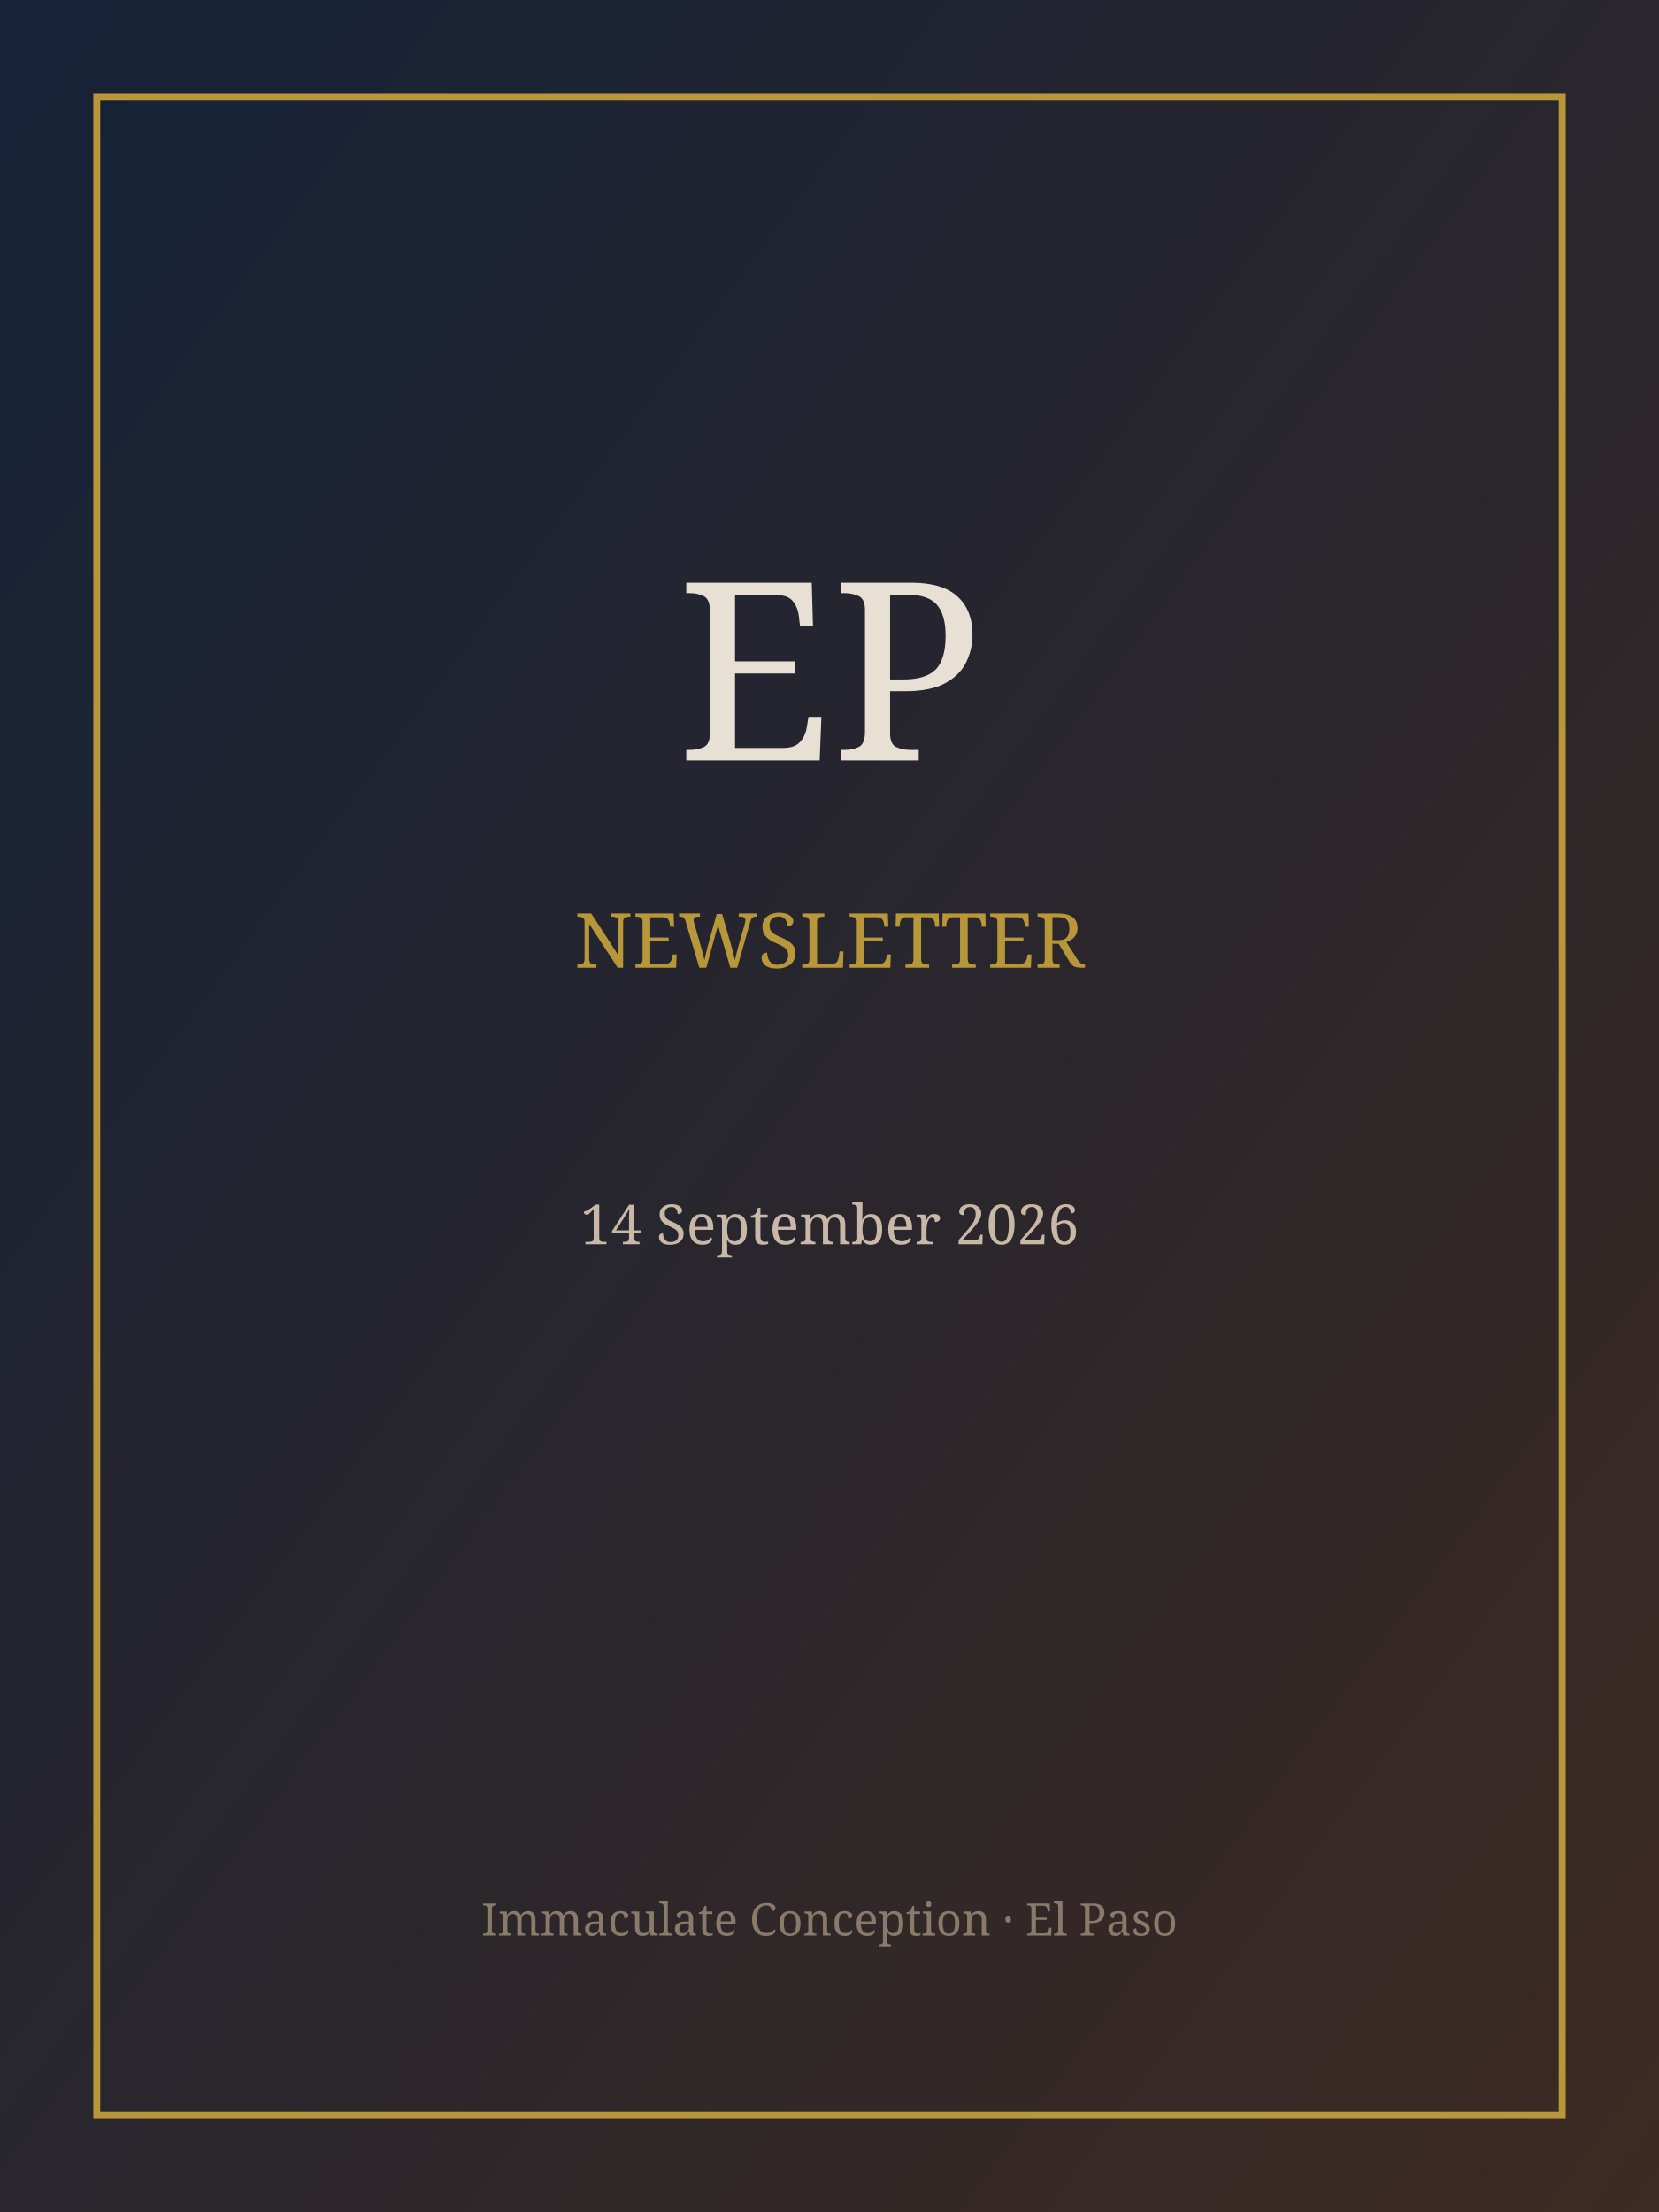
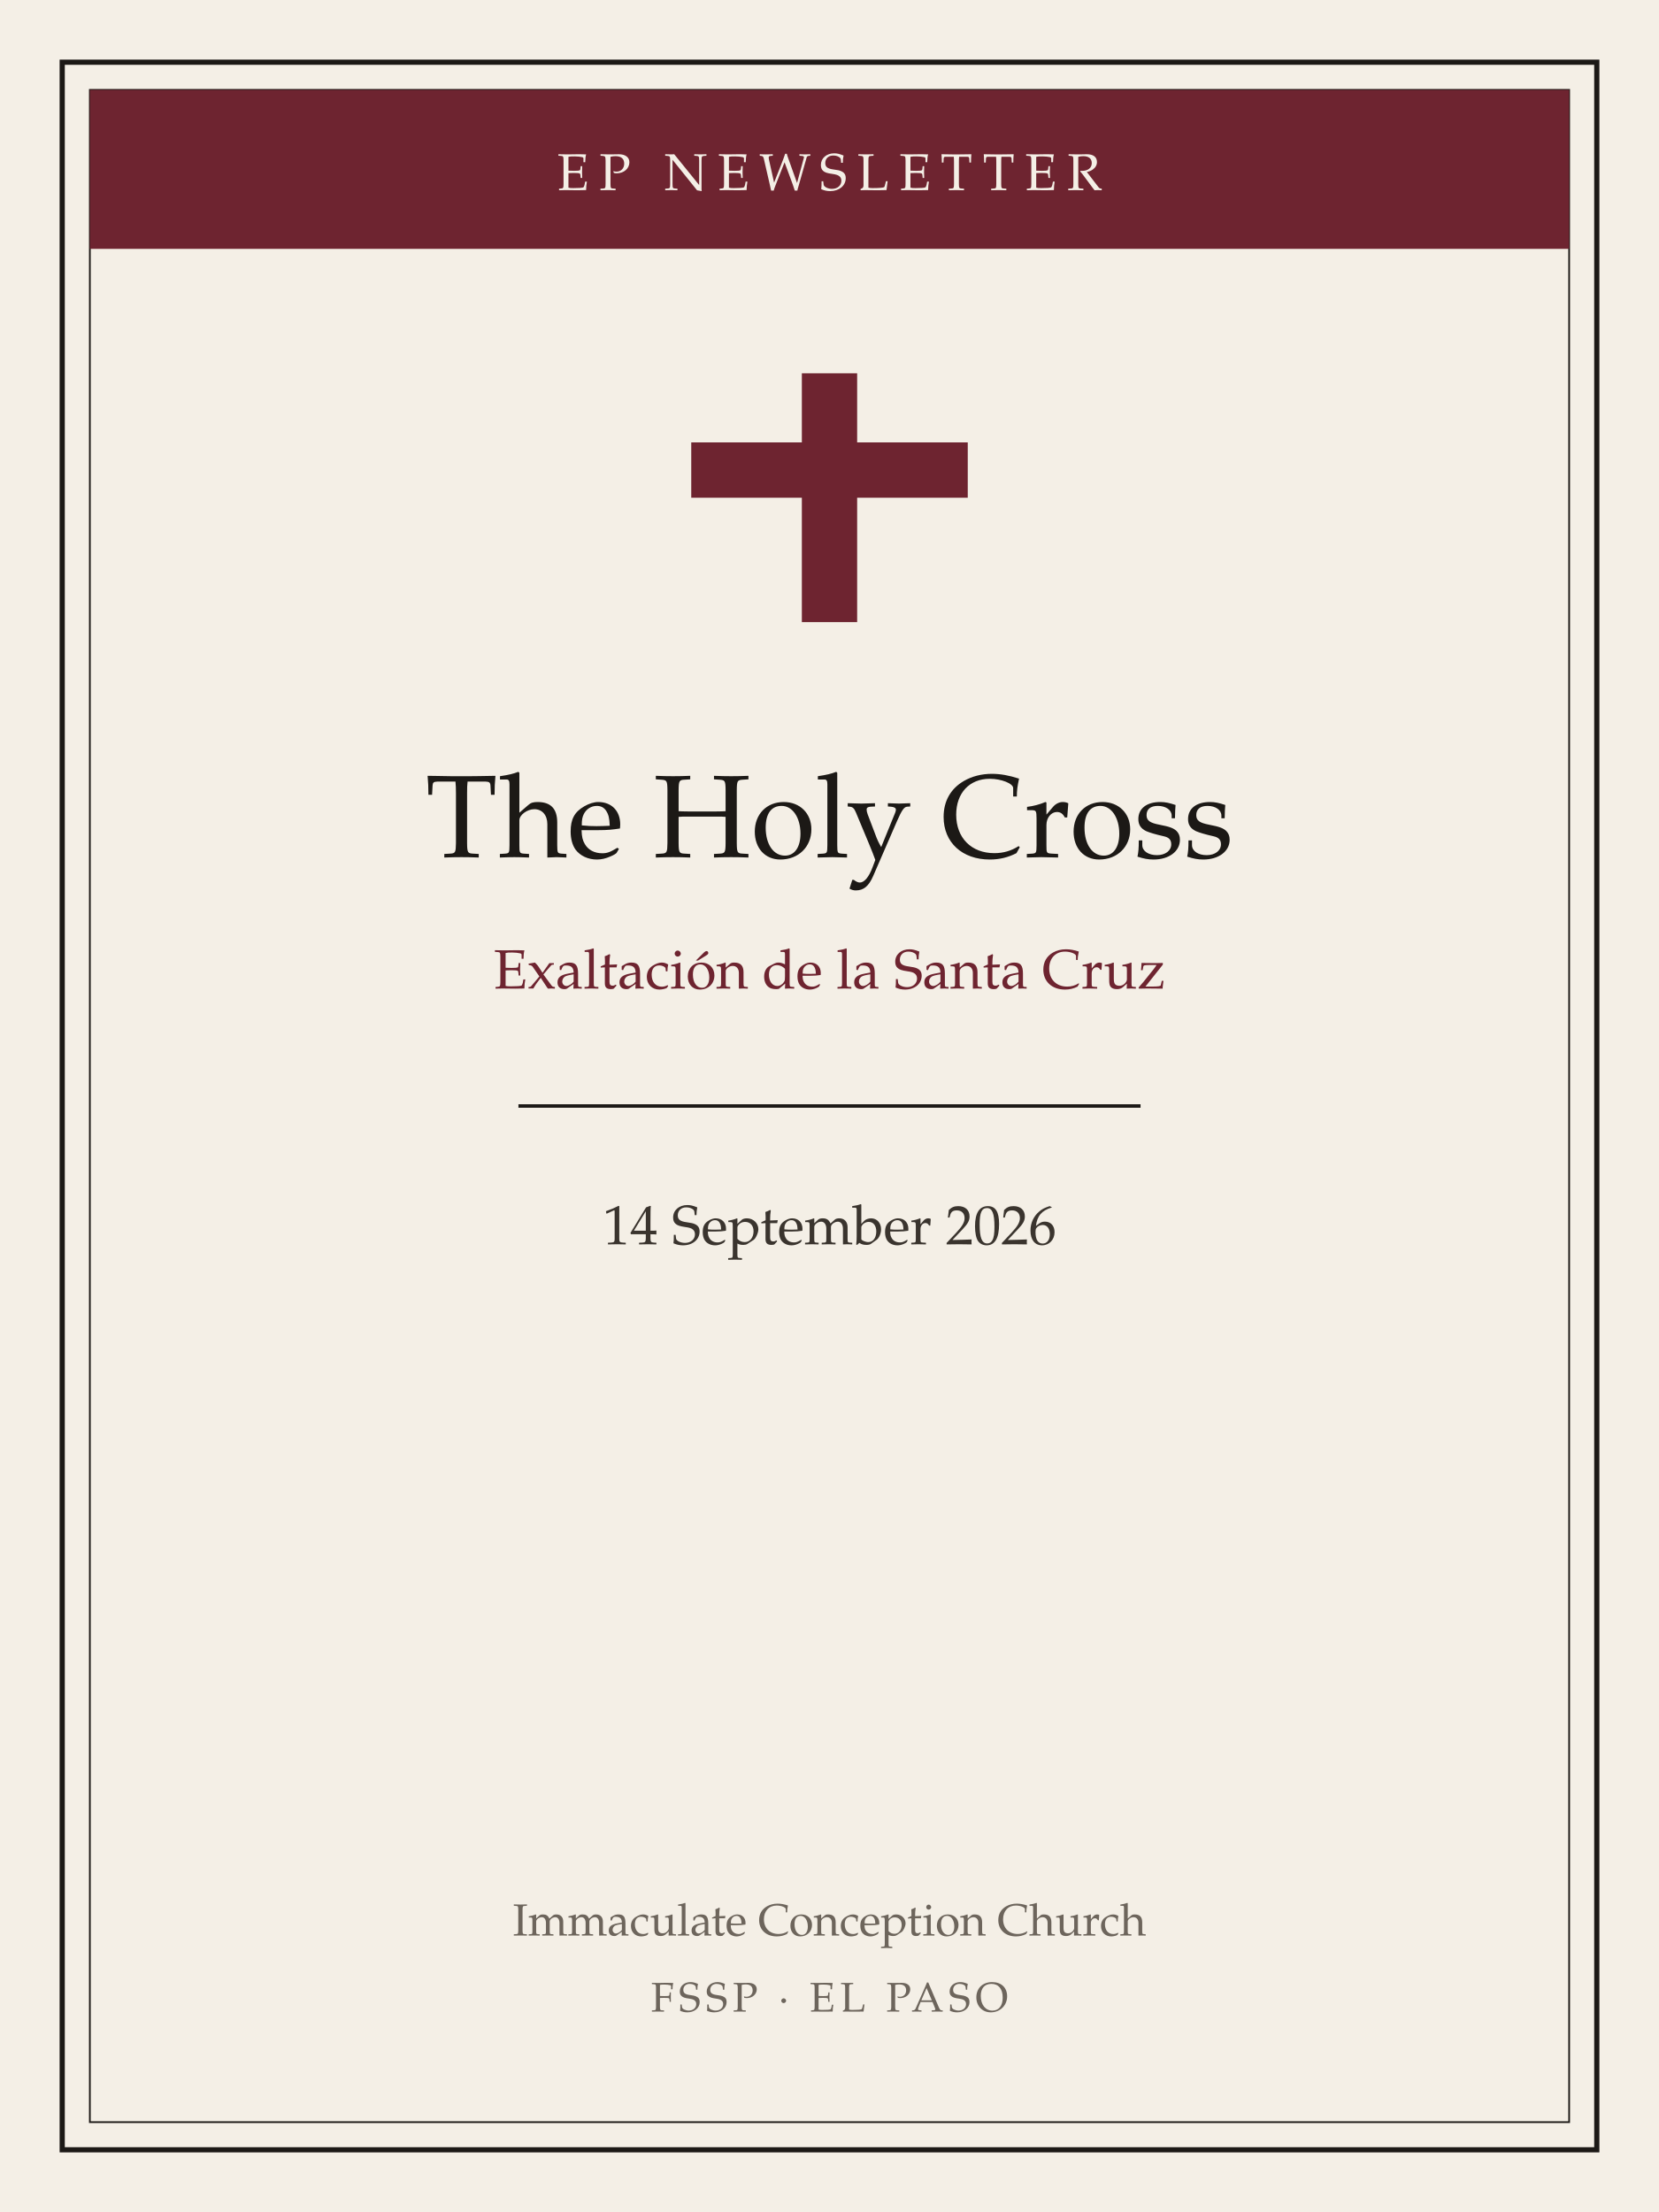
<svg xmlns="http://www.w3.org/2000/svg" width="480" height="640" viewBox="0 0 480 640">
-   <defs>
-     <linearGradient id="g" x1="0" y1="0" x2="1" y2="1">
-       <stop offset="0%" stop-color="#152238" />
-       <stop offset="100%" stop-color="#3d2a22" />
-     </linearGradient>
-   </defs>
-   <rect width="480" height="640" fill="url(#g)" />
-   <rect x="28" y="28" width="424" height="584" fill="none" stroke="#b8973a" stroke-width="2" />
-   <text x="240" y="220" text-anchor="middle" font-family="Georgia, serif" font-size="72" fill="#e8e0d4">EP</text>
-   <text x="240" y="280" text-anchor="middle" font-family="Georgia, serif" font-size="22" fill="#b8973a">NEWSLETTER</text>
-   <text x="240" y="360" text-anchor="middle" font-family="Georgia, serif" font-size="16" fill="#c9b8a8">14 September 2026</text>
-   <text x="240" y="560" text-anchor="middle" font-family="Georgia, serif" font-size="13" fill="#8a7a6a">Immaculate Conception · El Paso</text>
+   <rect width="480" height="640" fill="#f4efe6" />
+   <rect x="18" y="18" width="444" height="604" fill="none" stroke="#1c1916" stroke-width="1.5" />
+   <rect x="26" y="26" width="428" height="588" fill="none" stroke="#1c1916" stroke-width="0.5" />
+   <rect x="26" y="26" width="428" height="46" fill="#6e2430" />
+   <text x="240" y="55" text-anchor="middle" font-family="Palatino, Georgia, serif" font-size="15" letter-spacing="3" fill="#f4efe6">EP NEWSLETTER</text>
+   <rect x="232" y="108" width="16" height="72" fill="#6e2430" />
+   <rect x="200" y="128" width="80" height="16" fill="#6e2430" />
+   <text x="240" y="248" text-anchor="middle" font-family="Palatino, Georgia, serif" font-size="34" fill="#1c1916">The Holy Cross</text>
+   <text x="240" y="286" text-anchor="middle" font-family="Palatino, Georgia, serif" font-size="16" fill="#6e2430">Exaltación de la Santa Cruz</text>
+   <line x1="150" y1="320" x2="330" y2="320" stroke="#1c1916" stroke-width="1" />
+   <text x="240" y="360" text-anchor="middle" font-family="Palatino, Georgia, serif" font-size="16" fill="#3a342e">14 September 2026</text>
+   <text x="240" y="560" text-anchor="middle" font-family="Palatino, Georgia, serif" font-size="13" fill="#6d655c">Immaculate Conception Church</text>
+   <text x="240" y="582" text-anchor="middle" font-family="Palatino, Georgia, serif" font-size="12" letter-spacing="1.5" fill="#6d655c">FSSP · EL PASO</text>
</svg>
